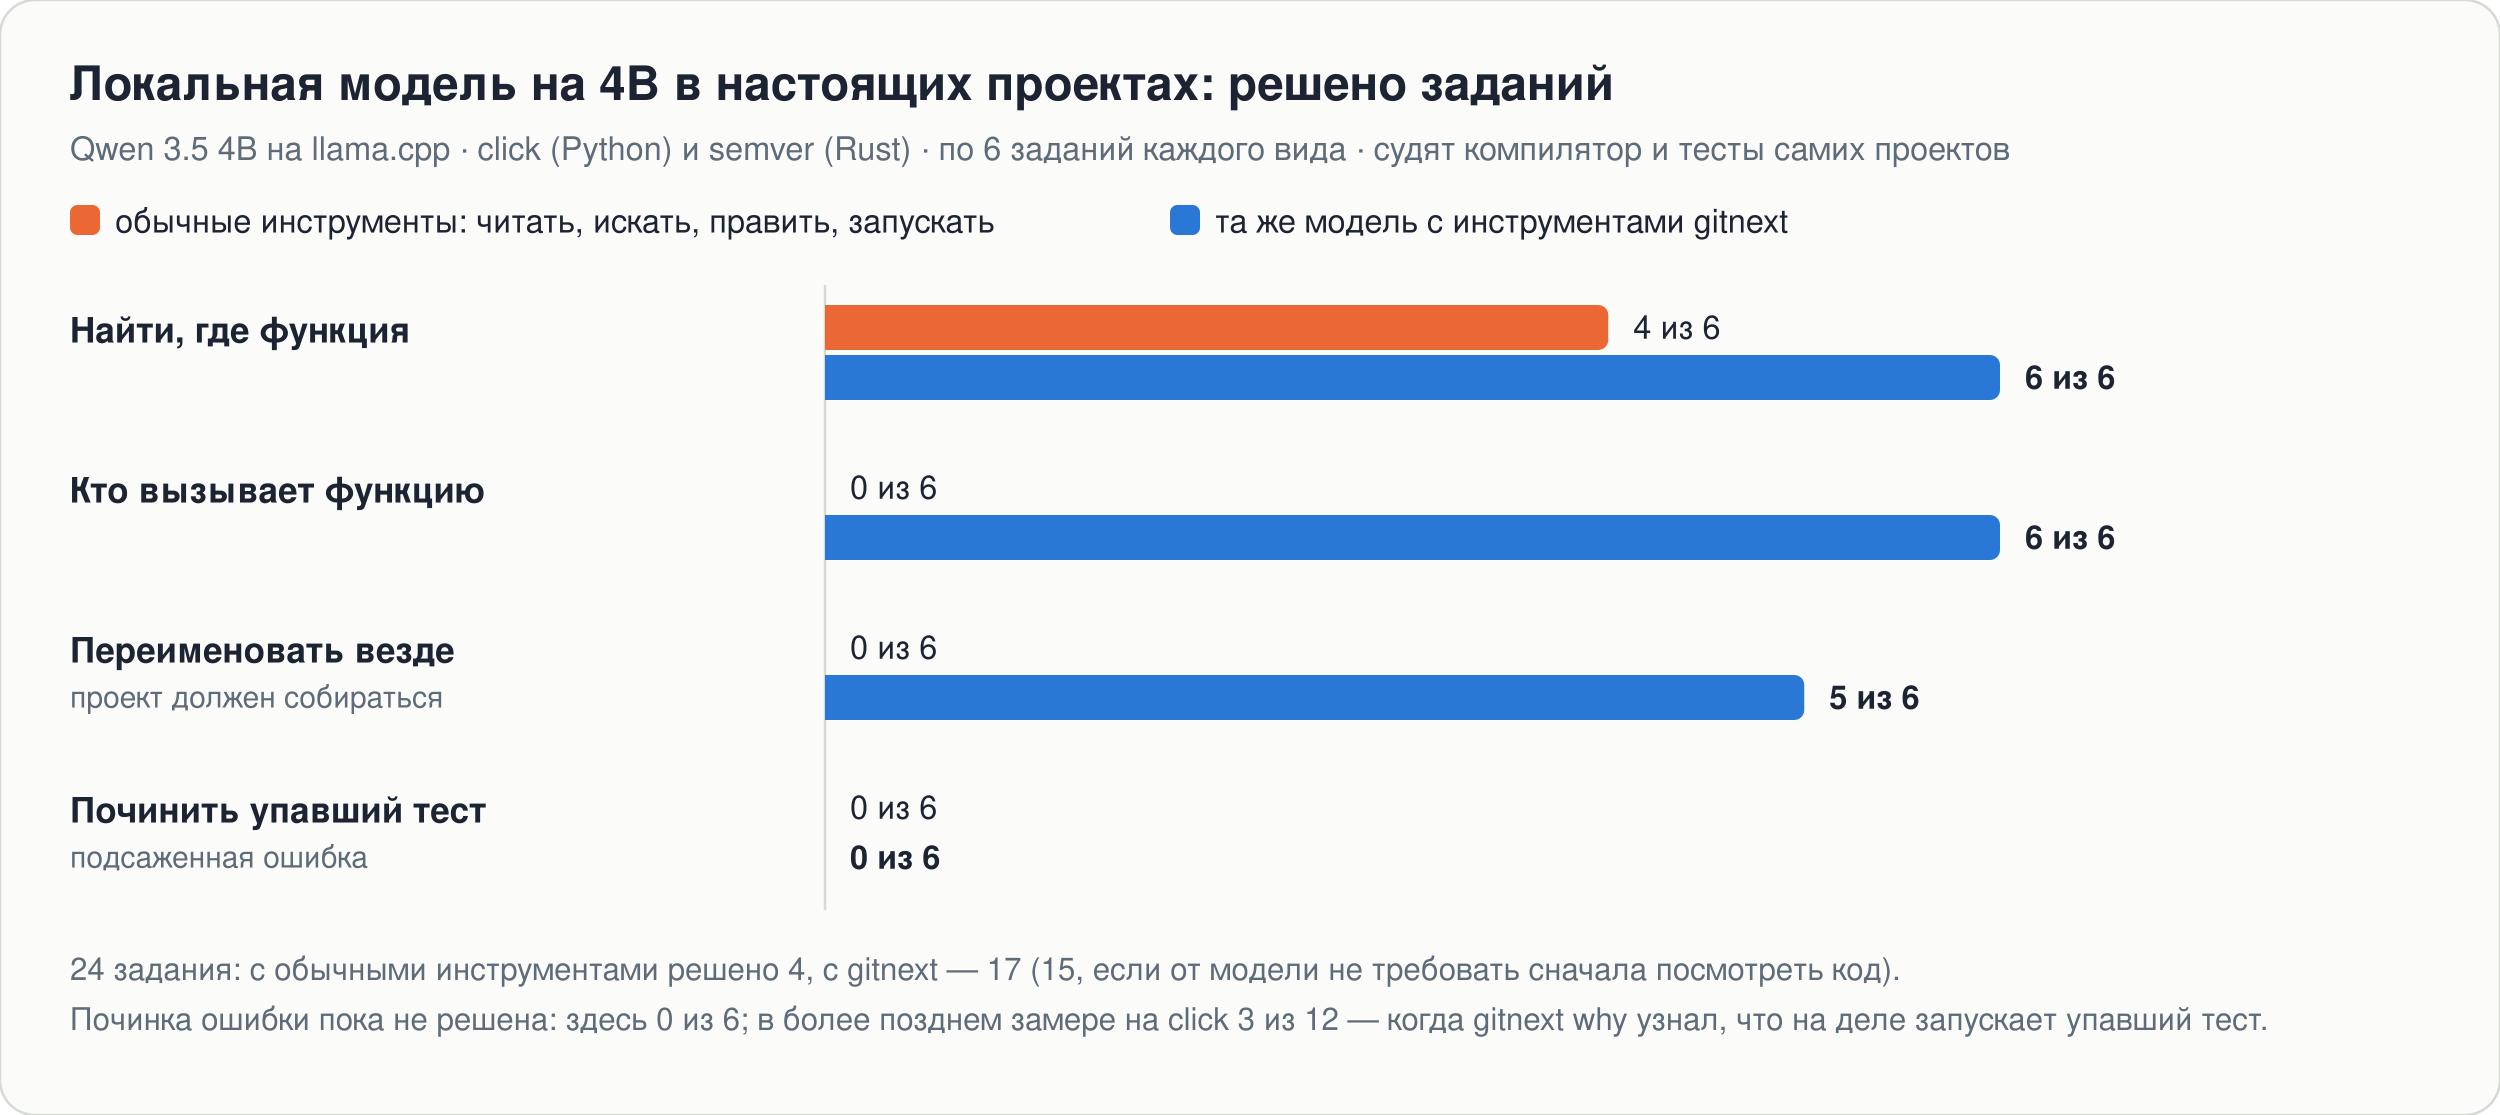
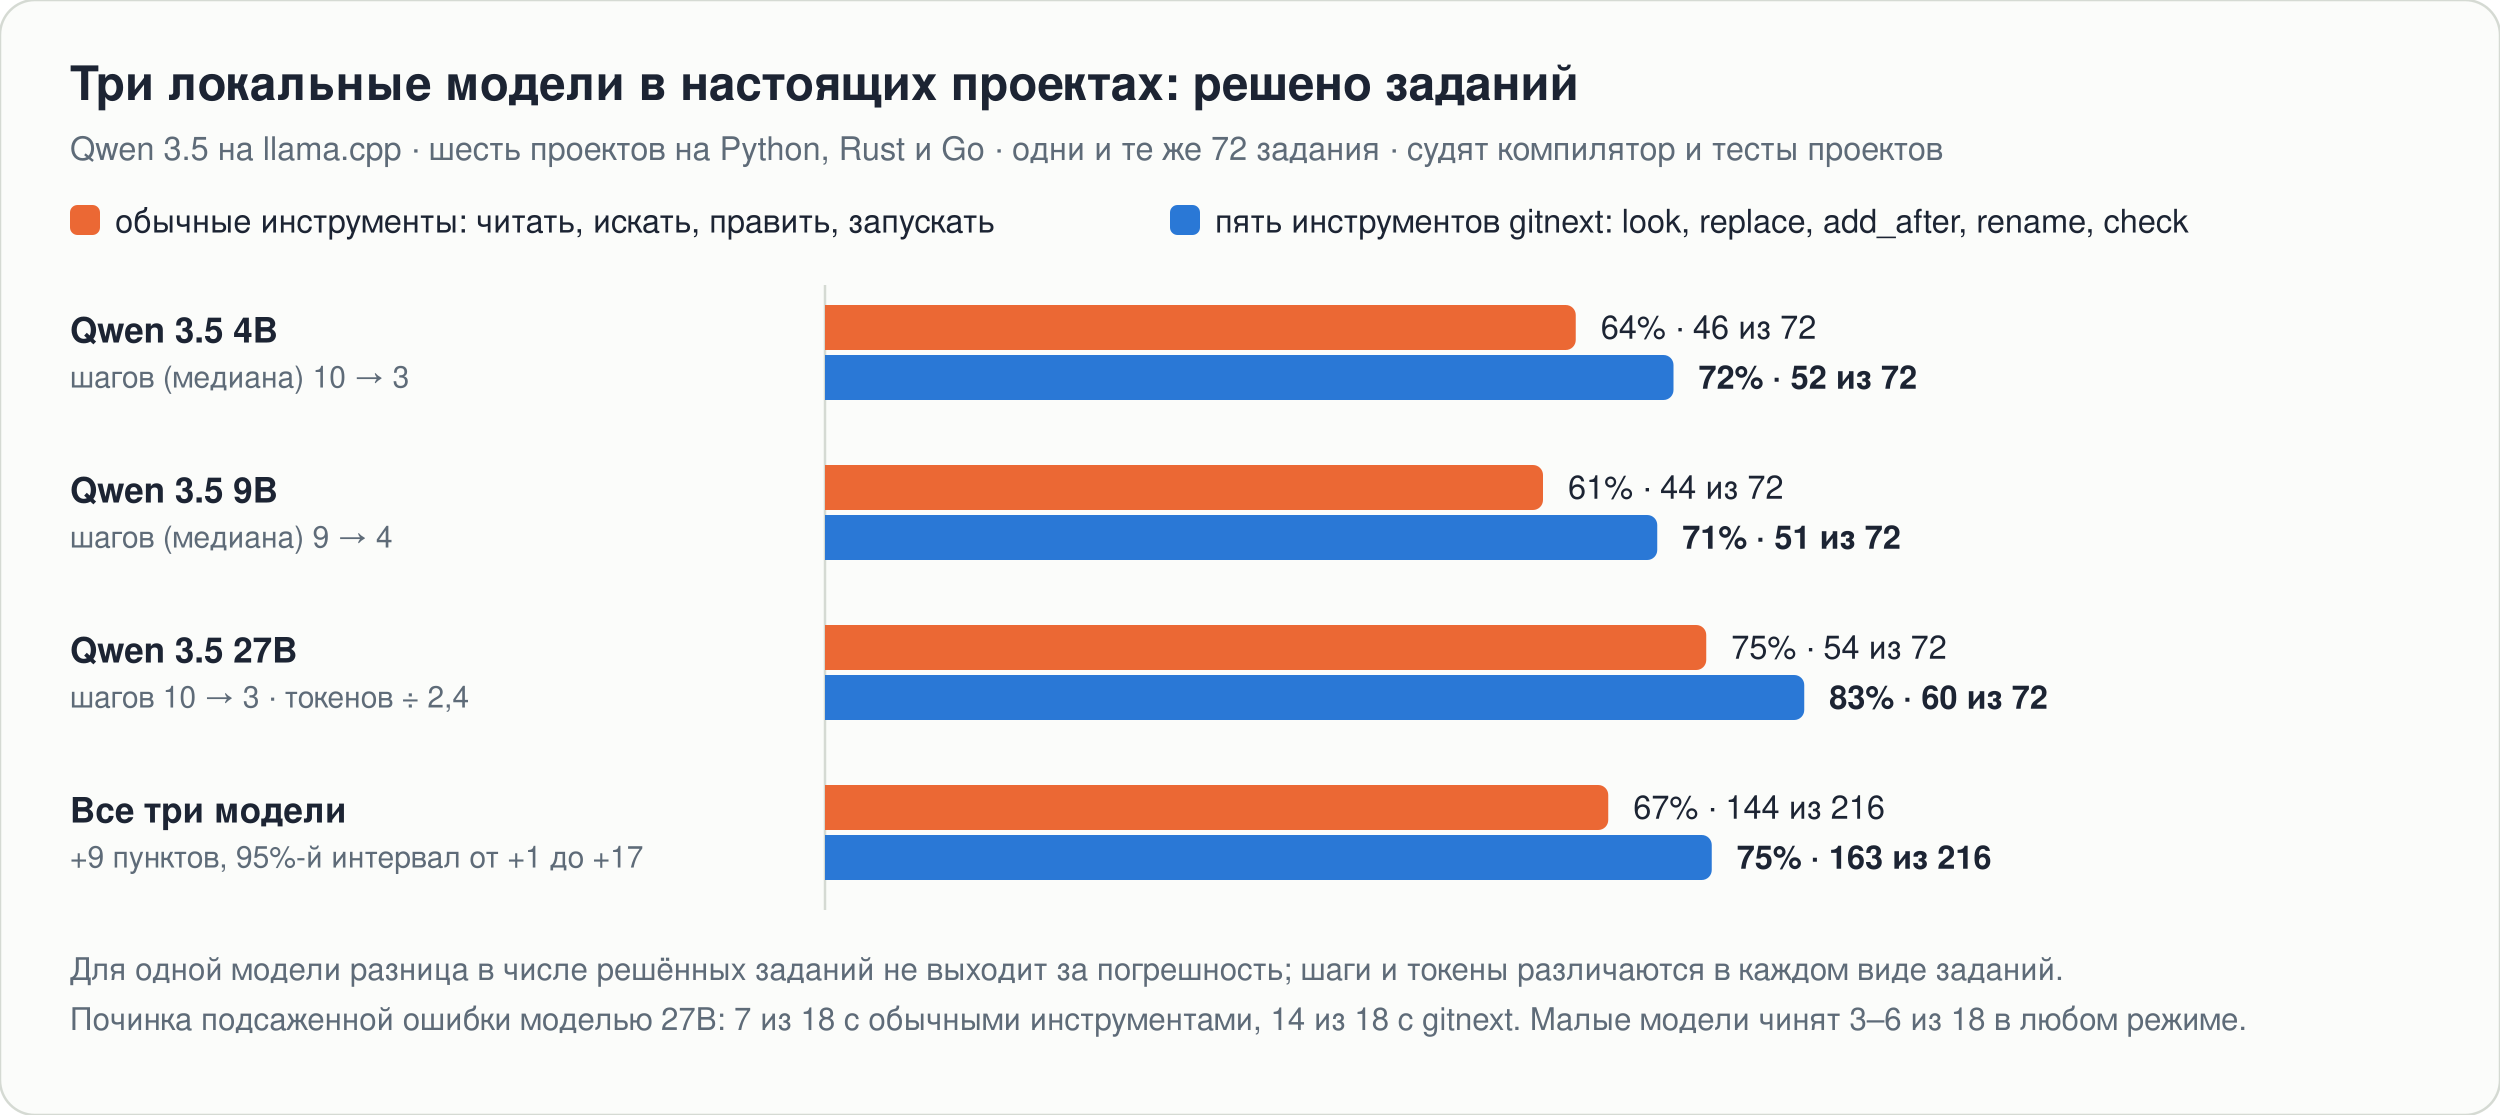
- <svg xmlns="http://www.w3.org/2000/svg" width="1000" height="446" viewBox="0 0 1000 446" font-family="-apple-system, BlinkMacSystemFont, Segoe UI, Helvetica, Arial, sans-serif" role="img" aria-label="Задания, решённые локальной моделью на 4B: с обычными инструментами 4 из 24, с gitnext 17 из 24">
+ <svg xmlns="http://www.w3.org/2000/svg" width="1000" height="446" viewBox="0 0 1000 446" font-family="-apple-system, BlinkMacSystemFont, Segoe UI, Helvetica, Arial, sans-serif" role="img" aria-label="Задания, решённые тремя локальными моделями: 144 из 216 с обычными инструментами, 163 из 216 с пятью инструментами gitnext">
  <rect width="1000" height="446" rx="14" fill="#fbfcfa" stroke="#d5dad3" />
-   <text x="28" y="40" font-size="19" font-weight="700" fill="#1c2433">Локальная модель на 4B в настоящих проектах: решено заданий</text>
-   <text x="28" y="64" font-size="13" fill="#5e6b78">Qwen 3.5 4B на llama.cpp · click (Python) и semver (Rust) · по 6 заданий каждого вида · судят компилятор и тесты самих проектов</text>
+   <text x="28" y="40" font-size="19" font-weight="700" fill="#1c2433">Три локальные модели в настоящих проектах: решено заданий</text>
+   <text x="28" y="64" font-size="13" fill="#5e6b78">Qwen 3.5 на llama.cpp · шесть проектов на Python, Rust и Go · одни и те же 72 задания · судят компилятор и тесты проектов</text>
  <rect x="28" y="82" width="12" height="12" rx="3" fill="#eb6834" />
  <text x="46" y="93" font-size="13" fill="#1c2433">обычные инструменты: читать, искать, править, запускать</text>
  <rect x="468.0" y="82" width="12" height="12" rx="3" fill="#2a78d6" />
-   <text x="486.0" y="93" font-size="13" fill="#1c2433">та же модель с инструментами gitnext</text>
+   <text x="486.0" y="93" font-size="13" fill="#1c2433">пять инструментов gitnext: look, replace, add_after, rename, check</text>
  <path d="M330 114V364" stroke="#d5dad3" stroke-width="1" />
-   <text x="28" y="137" font-size="14" font-weight="600" fill="#1c2433">Найти, где функция</text>
-   <path d="M330 122h309.3a4 4 0 0 1 4 4v10a4 4 0 0 1 -4 4h-309.3z" fill="#eb6834" />
-   <text x="653.3" y="135.5" font-size="13" font-weight="400" fill="#1c2433">4 из 6</text>
-   <path d="M330 142h466.0a4 4 0 0 1 4 4v10a4 4 0 0 1 -4 4h-466.0z" fill="#2a78d6" />
-   <text x="810.0" y="155.5" font-size="13" font-weight="700" fill="#1c2433">6 из 6</text>
-   <text x="28" y="201" font-size="14" font-weight="600" fill="#1c2433">Кто вызывает функцию</text>
-   <text x="340.0" y="199.5" font-size="13" font-weight="400" fill="#1c2433">0 из 6</text>
-   <path d="M330 206h466.0a4 4 0 0 1 4 4v10a4 4 0 0 1 -4 4h-466.0z" fill="#2a78d6" />
-   <text x="810.0" y="219.5" font-size="13" font-weight="700" fill="#1c2433">6 из 6</text>
-   <text x="28" y="265" font-size="14" font-weight="600" fill="#1c2433">Переименовать везде</text>
-   <text x="28" y="283" font-size="12" fill="#5e6b78">проект должен собираться</text>
-   <text x="340.0" y="263.5" font-size="13" font-weight="400" fill="#1c2433">0 из 6</text>
+   <text x="28" y="137" font-size="14" font-weight="600" fill="#1c2433">Qwen 3.5 4B</text>
+   <text x="28" y="155" font-size="12" fill="#5e6b78">шагов (медиана) 10 → 3</text>
+   <path d="M330 122h296.3a4 4 0 0 1 4 4v10a4 4 0 0 1 -4 4h-296.3z" fill="#eb6834" />
+   <text x="640.3" y="135.5" font-size="13" font-weight="400" fill="#1c2433">64%  ·  46 из 72</text>
+   <path d="M330 142h335.4a4 4 0 0 1 4 4v10a4 4 0 0 1 -4 4h-335.4z" fill="#2a78d6" />
+   <text x="679.4" y="155.5" font-size="13" font-weight="700" fill="#1c2433">72%  ·  52 из 72</text>
+   <text x="28" y="201" font-size="14" font-weight="600" fill="#1c2433">Qwen 3.5 9B</text>
+   <text x="28" y="219" font-size="12" fill="#5e6b78">шагов (медиана) 9 → 4</text>
+   <path d="M330 186h283.2a4 4 0 0 1 4 4v10a4 4 0 0 1 -4 4h-283.2z" fill="#eb6834" />
+   <text x="627.2" y="199.5" font-size="13" font-weight="400" fill="#1c2433">61%  ·  44 из 72</text>
+   <path d="M330 206h328.9a4 4 0 0 1 4 4v10a4 4 0 0 1 -4 4h-328.9z" fill="#2a78d6" />
+   <text x="672.9" y="219.5" font-size="13" font-weight="700" fill="#1c2433">71%  ·  51 из 72</text>
+   <text x="28" y="265" font-size="14" font-weight="600" fill="#1c2433">Qwen 3.5 27B</text>
+   <text x="28" y="283" font-size="12" fill="#5e6b78">шагов 10 → 3 · токенов ÷ 2,4</text>
+   <path d="M330 250h348.5a4 4 0 0 1 4 4v10a4 4 0 0 1 -4 4h-348.5z" fill="#eb6834" />
+   <text x="692.5" y="263.5" font-size="13" font-weight="400" fill="#1c2433">75%  ·  54 из 72</text>
  <path d="M330 270h387.7a4 4 0 0 1 4 4v10a4 4 0 0 1 -4 4h-387.7z" fill="#2a78d6" />
-   <text x="731.7" y="283.5" font-size="13" font-weight="700" fill="#1c2433">5 из 6</text>
-   <text x="28" y="329" font-size="14" font-weight="600" fill="#1c2433">Починить упавший тест</text>
-   <text x="28" y="347" font-size="12" fill="#5e6b78">подсаженная ошибка</text>
-   <text x="340.0" y="327.5" font-size="13" font-weight="400" fill="#1c2433">0 из 6</text>
-   <text x="340.0" y="347.5" font-size="13" font-weight="700" fill="#1c2433">0 из 6</text>
-   <text x="28" y="392" font-size="12.5" fill="#5e6b78">24 задания: с обычными инструментами решено 4, с gitnext — 17 (15, если от модели не требовать сначала посмотреть код).</text>
-   <text x="28" y="412" font-size="12.5" fill="#5e6b78">Починка ошибки пока не решена: здесь 0 из 6; в более позднем замере на click 3 из 12 — когда gitnext why узнал, что на деле запускает упавший тест.</text>
+   <text x="731.7" y="283.5" font-size="13" font-weight="700" fill="#1c2433">83%  ·  60 из 72</text>
+   <text x="28" y="329" font-size="14" font-weight="600" fill="#1c2433">Все три модели</text>
+   <text x="28" y="347" font-size="12" fill="#5e6b78">+9 пунктов, 95%-й интервал от +1 до +17</text>
+   <path d="M330 314h309.3a4 4 0 0 1 4 4v10a4 4 0 0 1 -4 4h-309.3z" fill="#eb6834" />
+   <text x="653.3" y="327.5" font-size="13" font-weight="400" fill="#1c2433">67%  ·  144 из 216</text>
+   <path d="M330 334h350.7a4 4 0 0 1 4 4v10a4 4 0 0 1 -4 4h-350.7z" fill="#2a78d6" />
+   <text x="694.7" y="347.5" font-size="13" font-weight="700" fill="#1c2433">75%  ·  163 из 216</text>
+   <text x="28" y="392" font-size="12.5" fill="#5e6b78">Для одной модели разница в числе решённых заданий не выходит за погрешность; шаги и токены различаются в каждом виде заданий.</text>
+   <text x="28" y="412" font-size="12.5" fill="#5e6b78">Починка подсаженной ошибки моделью 27B: 7 из 18 с обычными инструментами, 14 из 18 с gitnext. Малые модели чинят 3–6 из 18 в любом режиме.</text>
</svg>
